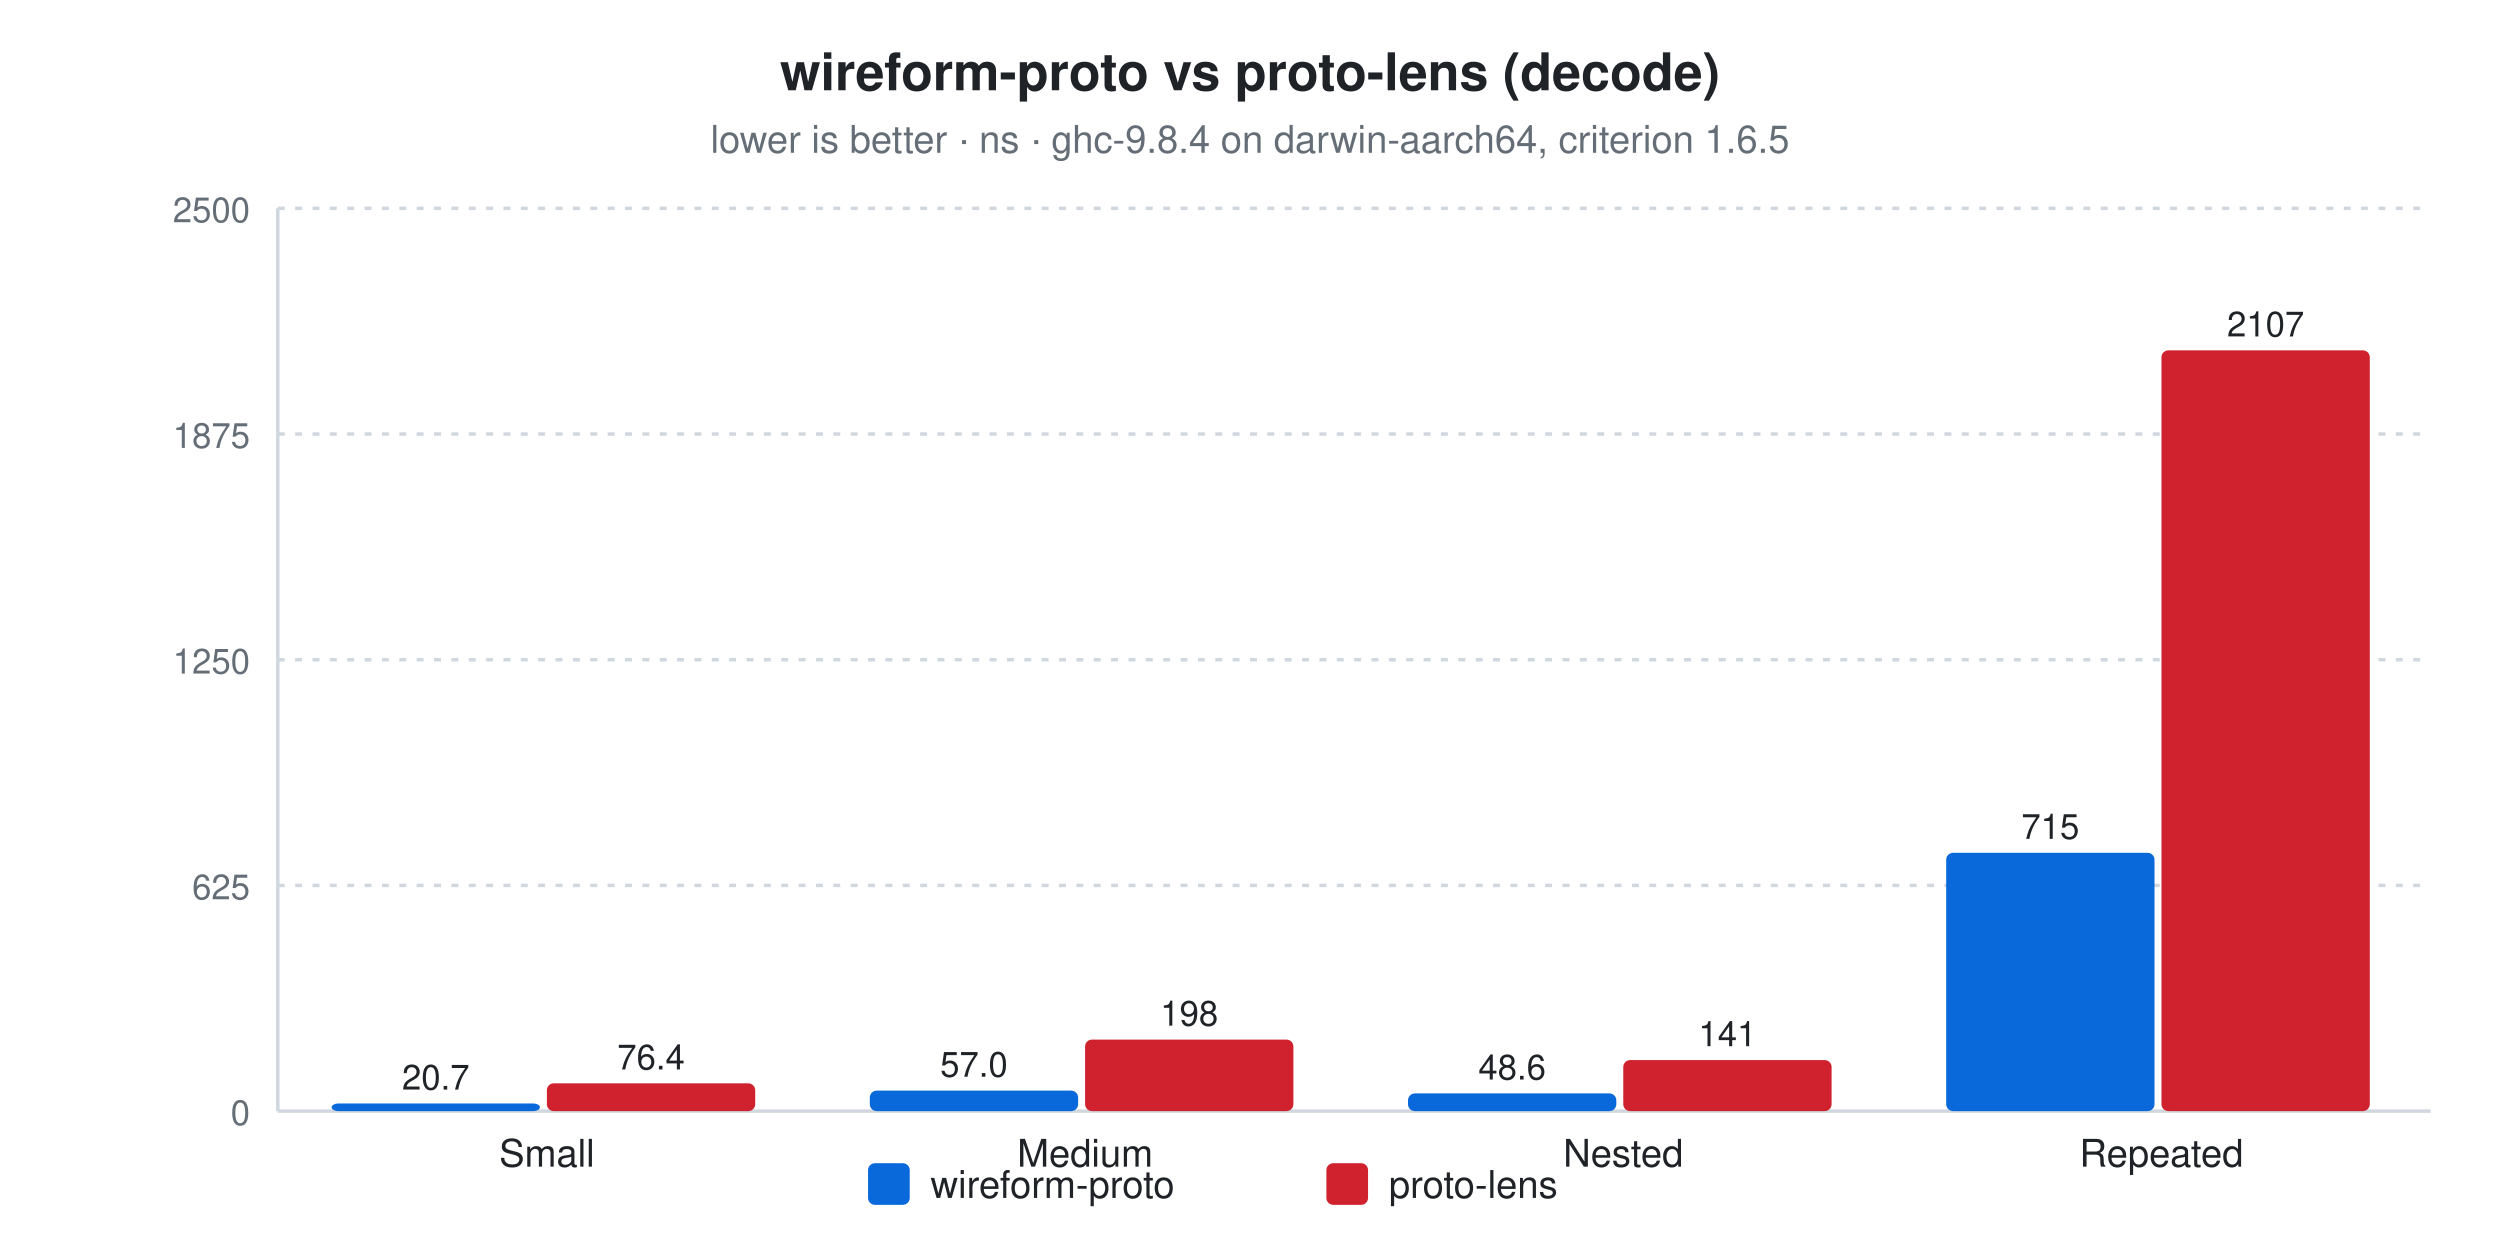
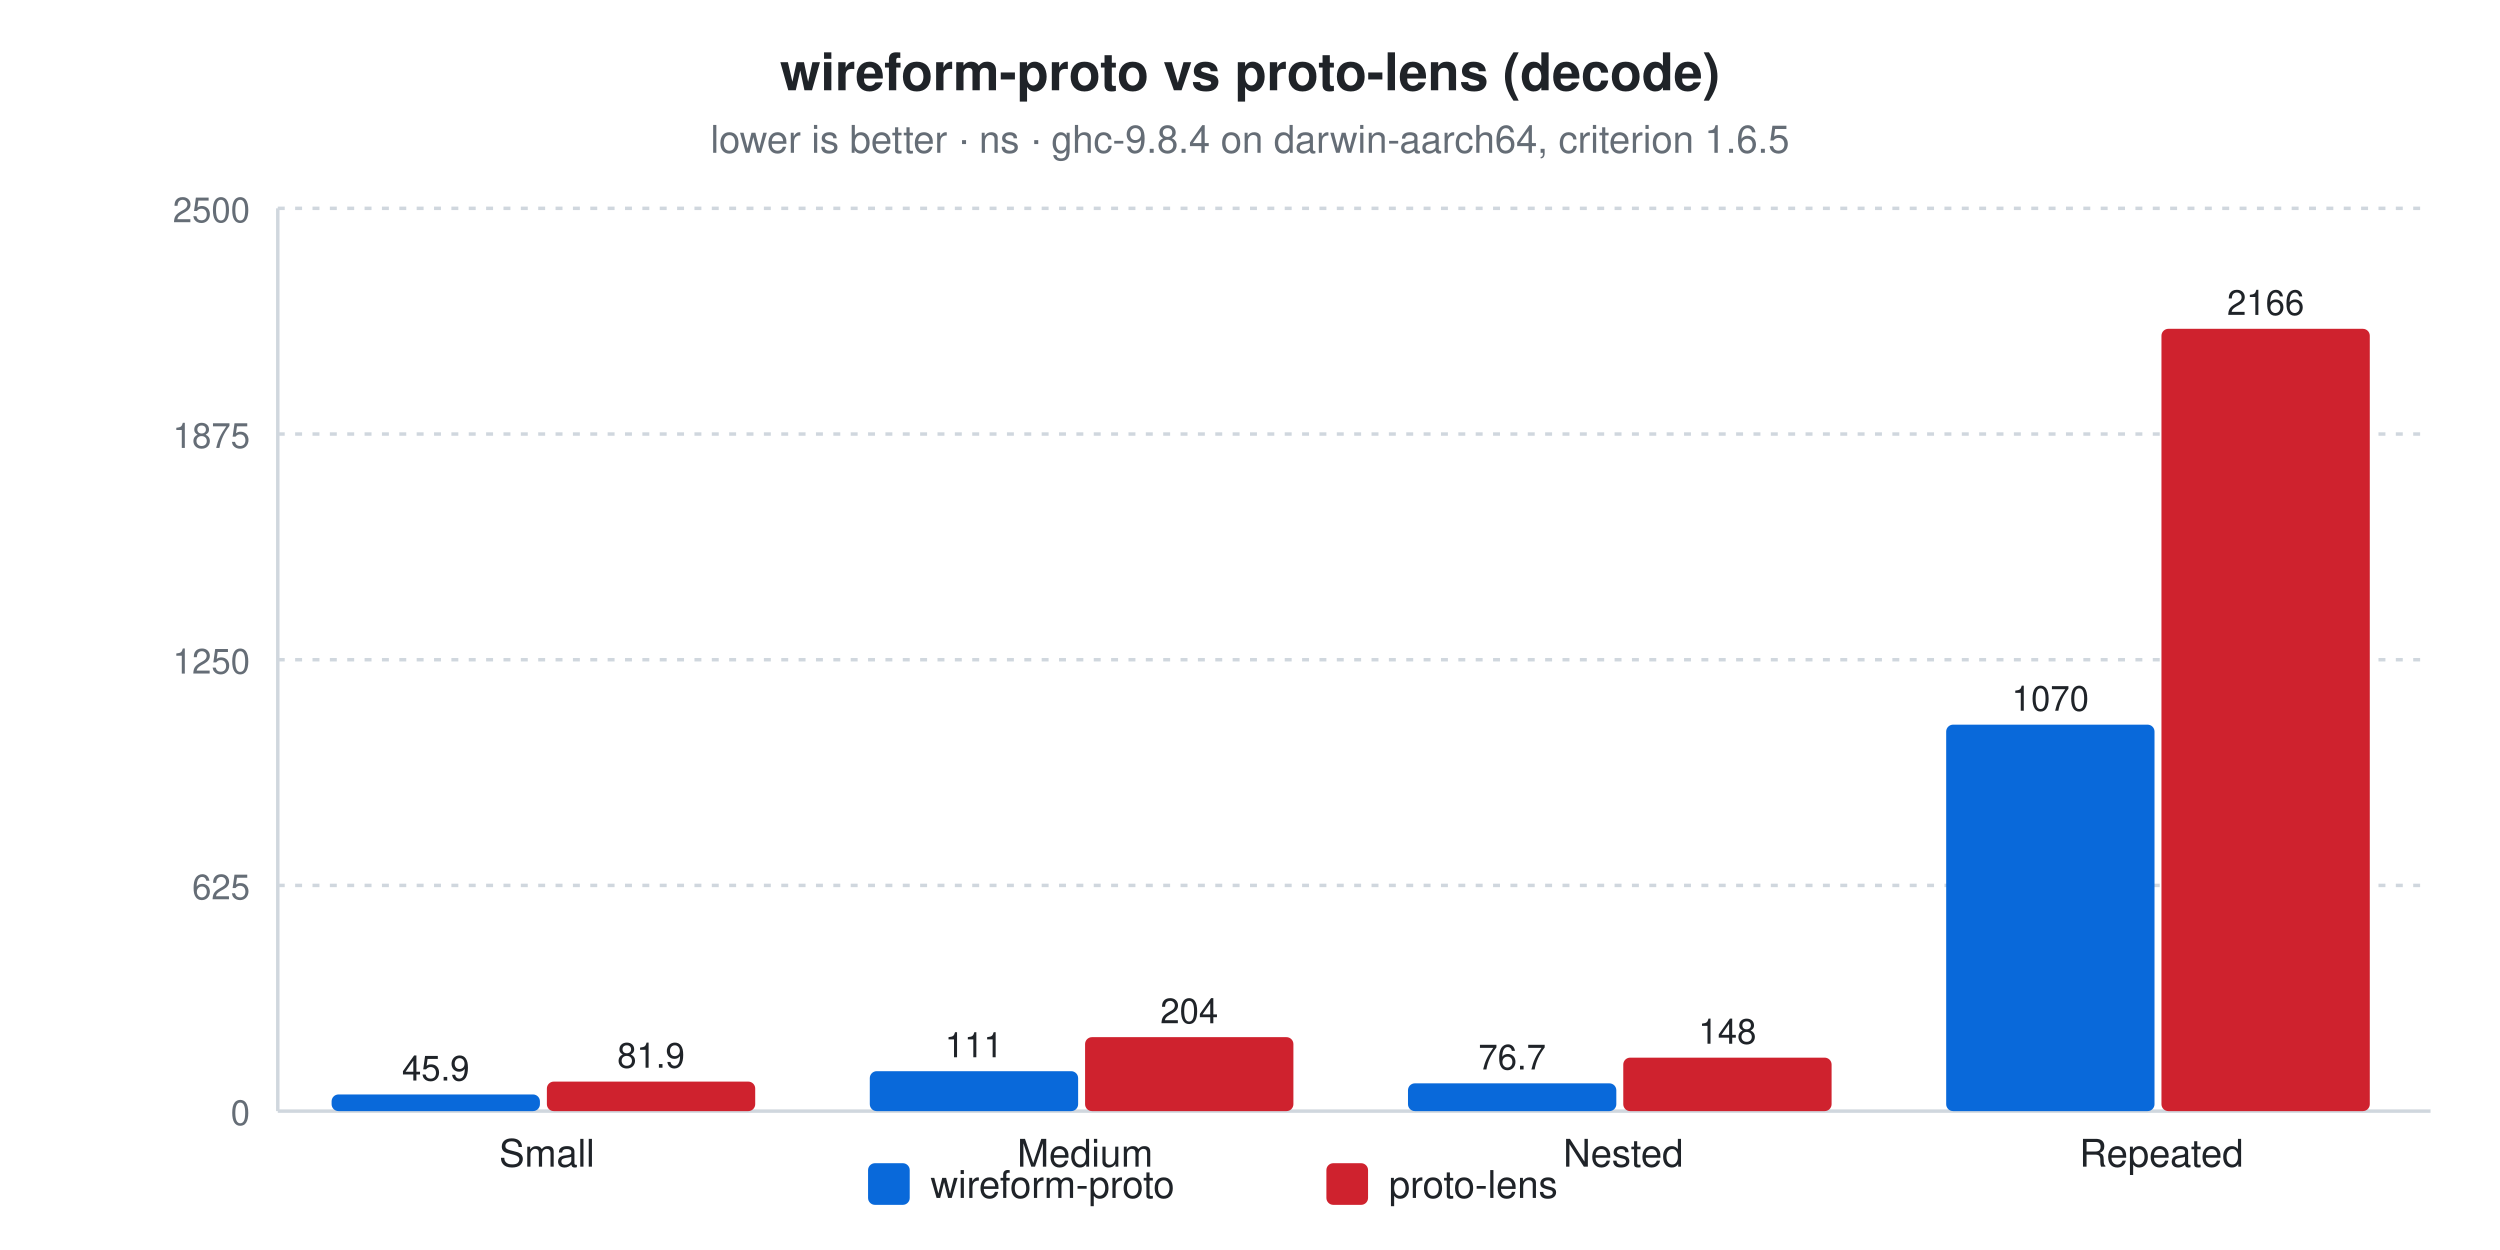
<svg xmlns="http://www.w3.org/2000/svg" viewBox="0 0 720 360" width="720" height="360" font-family="ui-sans-serif, system-ui, -apple-system, BlinkMacSystemFont, &quot;Segoe UI&quot;, Helvetica, Arial, sans-serif" font-size="12">
  <rect x="0" y="0" width="720" height="360" fill="#ffffff" />
  <text x="360" y="26" text-anchor="middle" font-size="15" font-weight="600" fill="#1f2328">wireform-proto vs proto-lens (decode)</text>
  <text x="360" y="44" text-anchor="middle" font-size="11" fill="#656d76">lower is better · ns · ghc-9.8.4 on darwin-aarch64, criterion 1.6.5</text>
  <g stroke="#d0d7de" stroke-width="1">
    <line x1="80" y1="320" x2="700" y2="320" />
    <line x1="80" y1="60" x2="80" y2="320" />
  </g>
  <g>
    <g />
    <text x="72" y="324" text-anchor="end" font-size="10" fill="#656d76">0</text>
    <line x1="80" y1="255" x2="700" y2="255" stroke="#d0d7de" stroke-width="1" stroke-dasharray="2 3" />
    <text x="72" y="259" text-anchor="end" font-size="10" fill="#656d76">625</text>
    <line x1="80" y1="190" x2="700" y2="190" stroke="#d0d7de" stroke-width="1" stroke-dasharray="2 3" />
    <text x="72" y="194" text-anchor="end" font-size="10" fill="#656d76">1250</text>
    <line x1="80" y1="125" x2="700" y2="125" stroke="#d0d7de" stroke-width="1" stroke-dasharray="2 3" />
    <text x="72" y="129" text-anchor="end" font-size="10" fill="#656d76">1875</text>
    <line x1="80" y1="60" x2="700" y2="60" stroke="#d0d7de" stroke-width="1" stroke-dasharray="2 3" />
    <text x="72" y="64" text-anchor="end" font-size="10" fill="#656d76">2500</text>
  </g>
  <g>
-     <rect x="95.5" y="317.8" width="60" height="2.2" rx="2" fill="#0969da" />
-     <rect x="157.5" y="312.0" width="60" height="8.0" rx="2" fill="#cf222e" />
-     <rect x="250.5" y="314.1" width="60" height="5.9" rx="2" fill="#0969da" />
-     <rect x="312.5" y="299.4" width="60" height="20.6" rx="2" fill="#cf222e" />
-     <rect x="405.5" y="314.9" width="60" height="5.1" rx="2" fill="#0969da" />
-     <rect x="467.5" y="305.3" width="60" height="14.7" rx="2" fill="#cf222e" />
-     <rect x="560.5" y="245.6" width="60" height="74.4" rx="2" fill="#0969da" />
-     <rect x="622.5" y="100.9" width="60" height="219.1" rx="2" fill="#cf222e" />
+     <rect x="95.5" y="315.2" width="60" height="4.8" rx="2" fill="#0969da" />
+     <rect x="157.5" y="311.5" width="60" height="8.5" rx="2" fill="#cf222e" />
+     <rect x="250.5" y="308.5" width="60" height="11.5" rx="2" fill="#0969da" />
+     <rect x="312.5" y="298.7" width="60" height="21.3" rx="2" fill="#cf222e" />
+     <rect x="405.5" y="312.0" width="60" height="8.0" rx="2" fill="#0969da" />
+     <rect x="467.5" y="304.6" width="60" height="15.4" rx="2" fill="#cf222e" />
+     <rect x="560.5" y="208.7" width="60" height="111.3" rx="2" fill="#0969da" />
+     <rect x="622.5" y="94.7" width="60" height="225.3" rx="2" fill="#cf222e" />
  </g>
  <g>
-     <text x="125.5" y="313.8" text-anchor="middle" font-size="10" fill="#1f2328">20.7</text>
-     <text x="187.5" y="308.0" text-anchor="middle" font-size="10" fill="#1f2328">76.4</text>
-     <text x="280.5" y="310.1" text-anchor="middle" font-size="10" fill="#1f2328">57.0</text>
-     <text x="342.5" y="295.4" text-anchor="middle" font-size="10" fill="#1f2328">198</text>
-     <text x="435.5" y="310.9" text-anchor="middle" font-size="10" fill="#1f2328">48.6</text>
-     <text x="497.5" y="301.3" text-anchor="middle" font-size="10" fill="#1f2328">141</text>
-     <text x="590.5" y="241.6" text-anchor="middle" font-size="10" fill="#1f2328">715</text>
-     <text x="652.5" y="96.9" text-anchor="middle" font-size="10" fill="#1f2328">2107</text>
+     <text x="125.5" y="311.2" text-anchor="middle" font-size="10" fill="#1f2328">45.9</text>
+     <text x="187.5" y="307.5" text-anchor="middle" font-size="10" fill="#1f2328">81.9</text>
+     <text x="280.5" y="304.5" text-anchor="middle" font-size="10" fill="#1f2328">111</text>
+     <text x="342.5" y="294.7" text-anchor="middle" font-size="10" fill="#1f2328">204</text>
+     <text x="435.5" y="308.0" text-anchor="middle" font-size="10" fill="#1f2328">76.7</text>
+     <text x="497.5" y="300.6" text-anchor="middle" font-size="10" fill="#1f2328">148</text>
+     <text x="590.5" y="204.7" text-anchor="middle" font-size="10" fill="#1f2328">1070</text>
+     <text x="652.5" y="90.7" text-anchor="middle" font-size="10" fill="#1f2328">2166</text>
  </g>
  <g>
    <text x="157.5" y="336" text-anchor="middle" font-size="11" fill="#1f2328">Small</text>
    <text x="312.5" y="336" text-anchor="middle" font-size="11" fill="#1f2328">Medium</text>
    <text x="467.5" y="336" text-anchor="middle" font-size="11" fill="#1f2328">Nested</text>
    <text x="622.5" y="336" text-anchor="middle" font-size="11" fill="#1f2328">Repeated</text>
  </g>
  <g>
    <g transform="translate(250, 344)">
      <rect x="0" y="-9" width="12" height="12" rx="2" fill="#0969da" />
      <text x="18" y="1" font-size="11" fill="#1f2328">wireform-proto</text>
    </g>
    <g transform="translate(382, 344)">
      <rect x="0" y="-9" width="12" height="12" rx="2" fill="#cf222e" />
      <text x="18" y="1" font-size="11" fill="#1f2328">proto-lens</text>
    </g>
  </g>
</svg>
